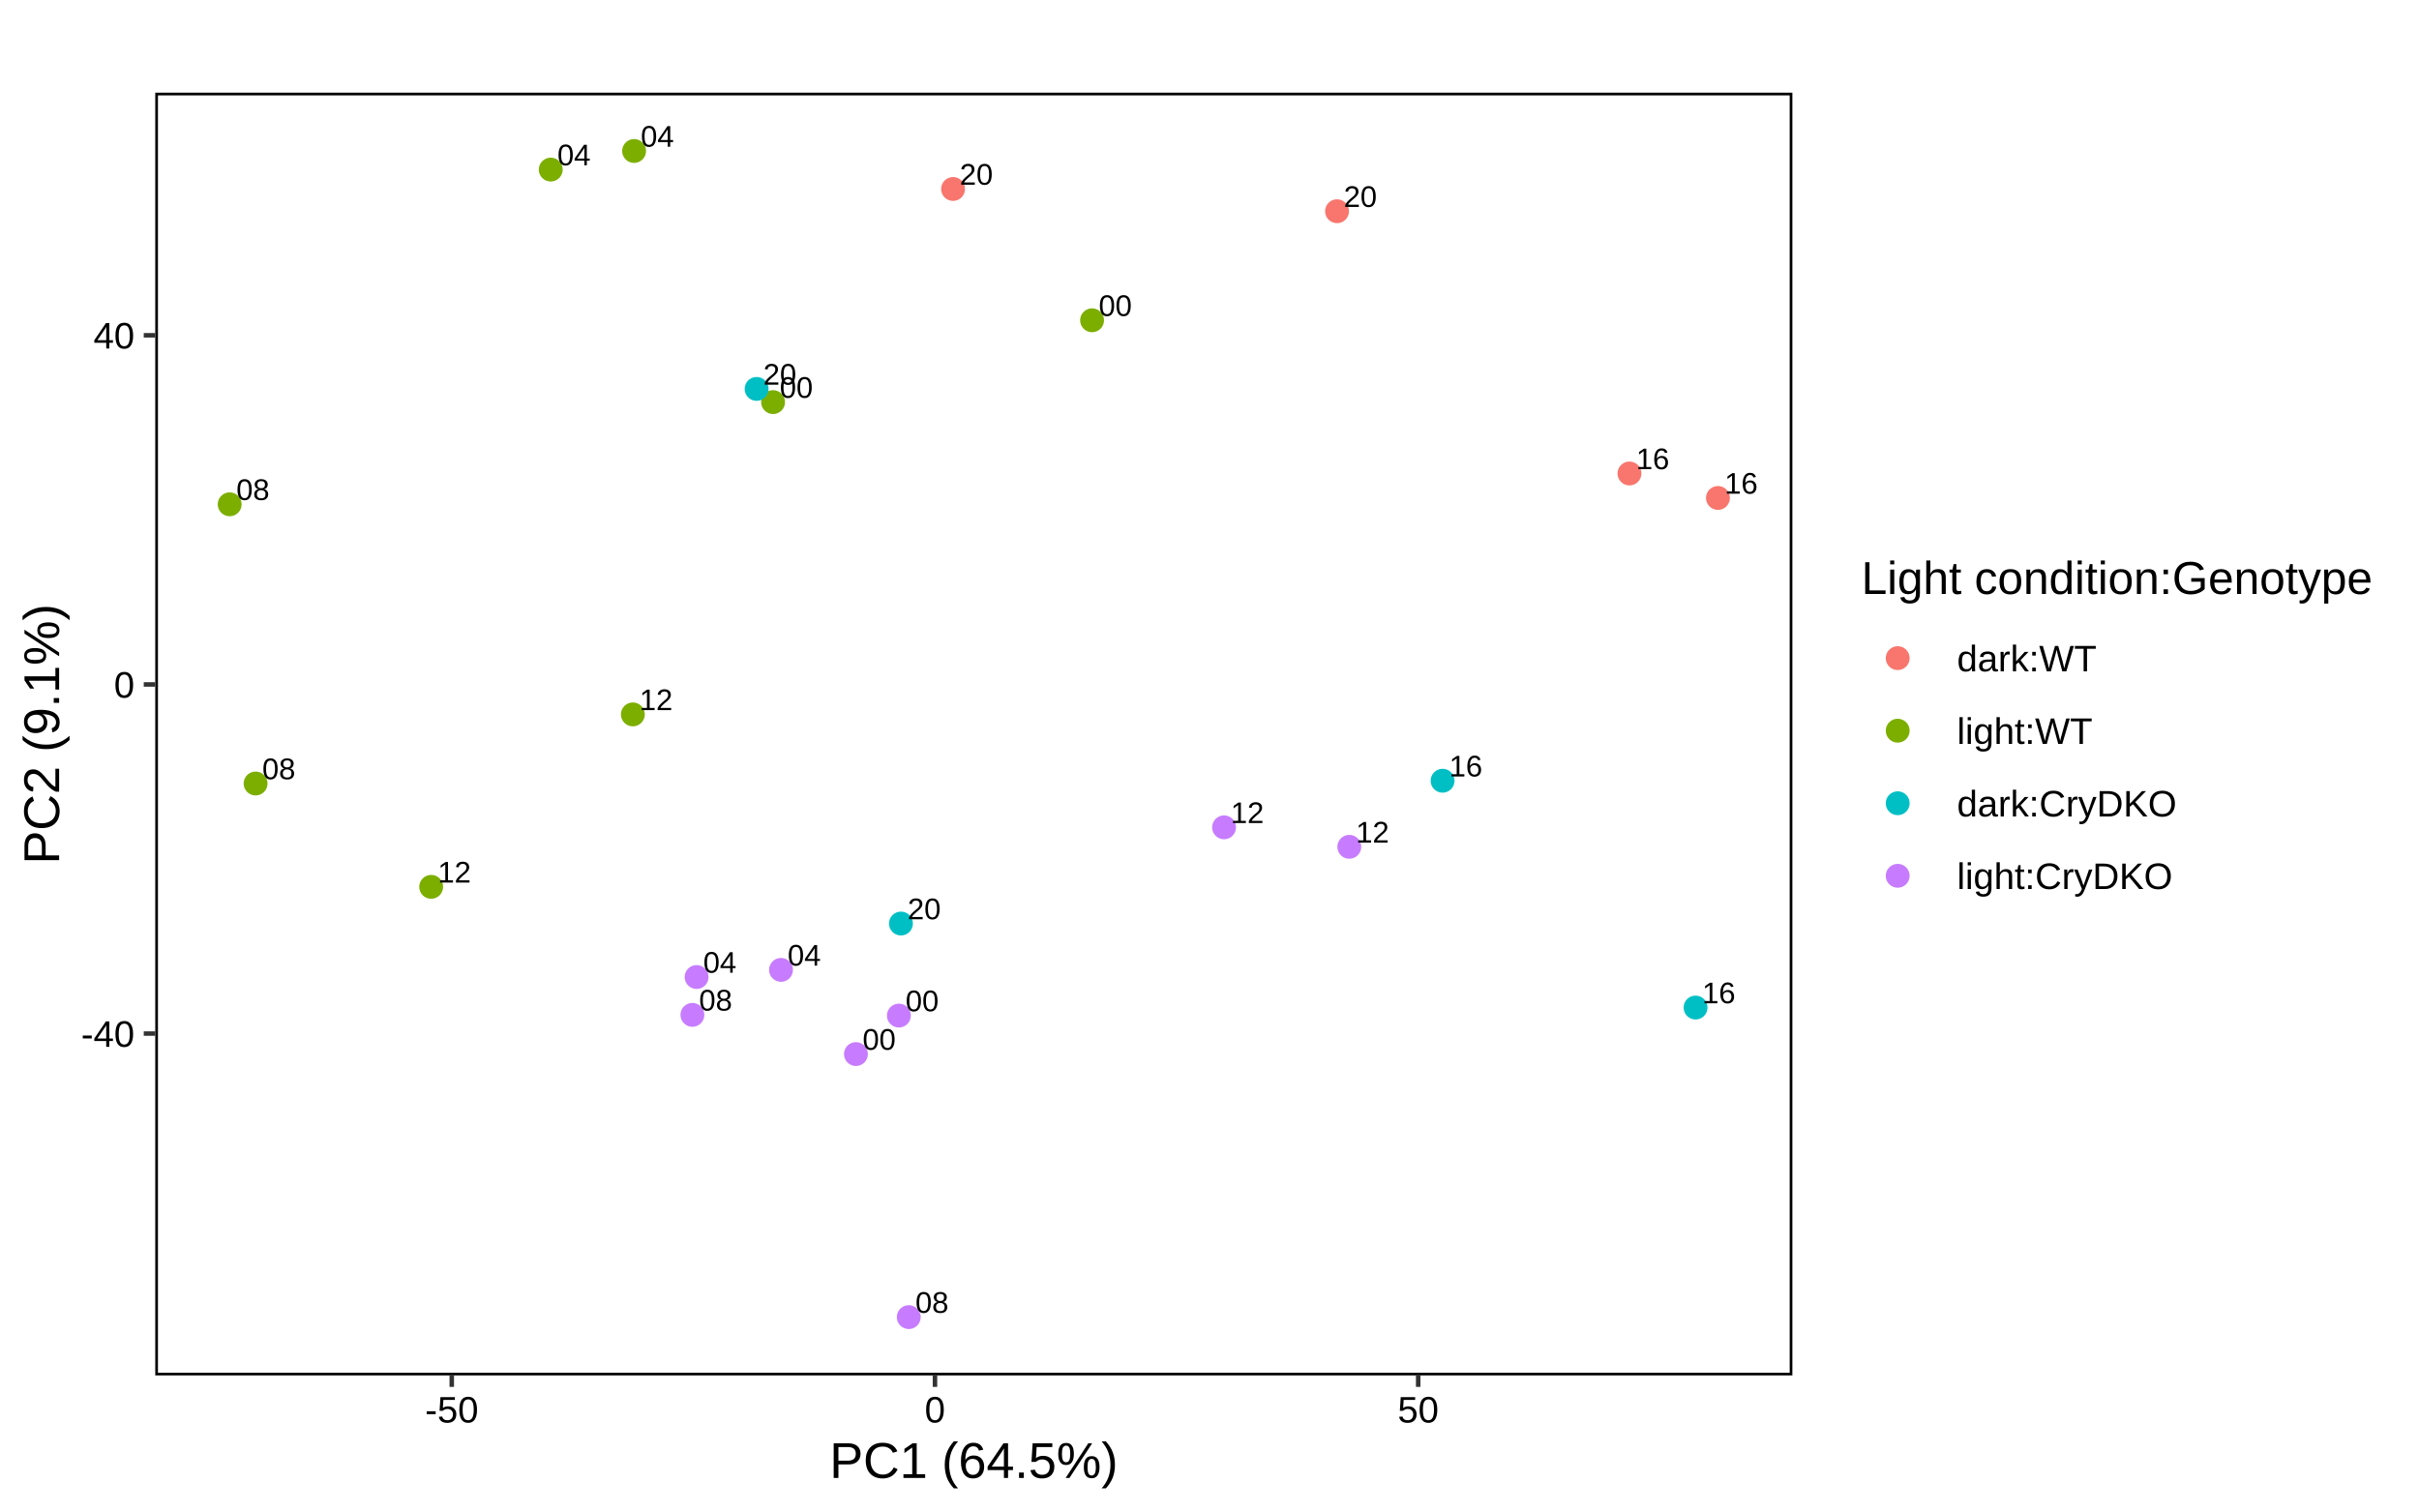
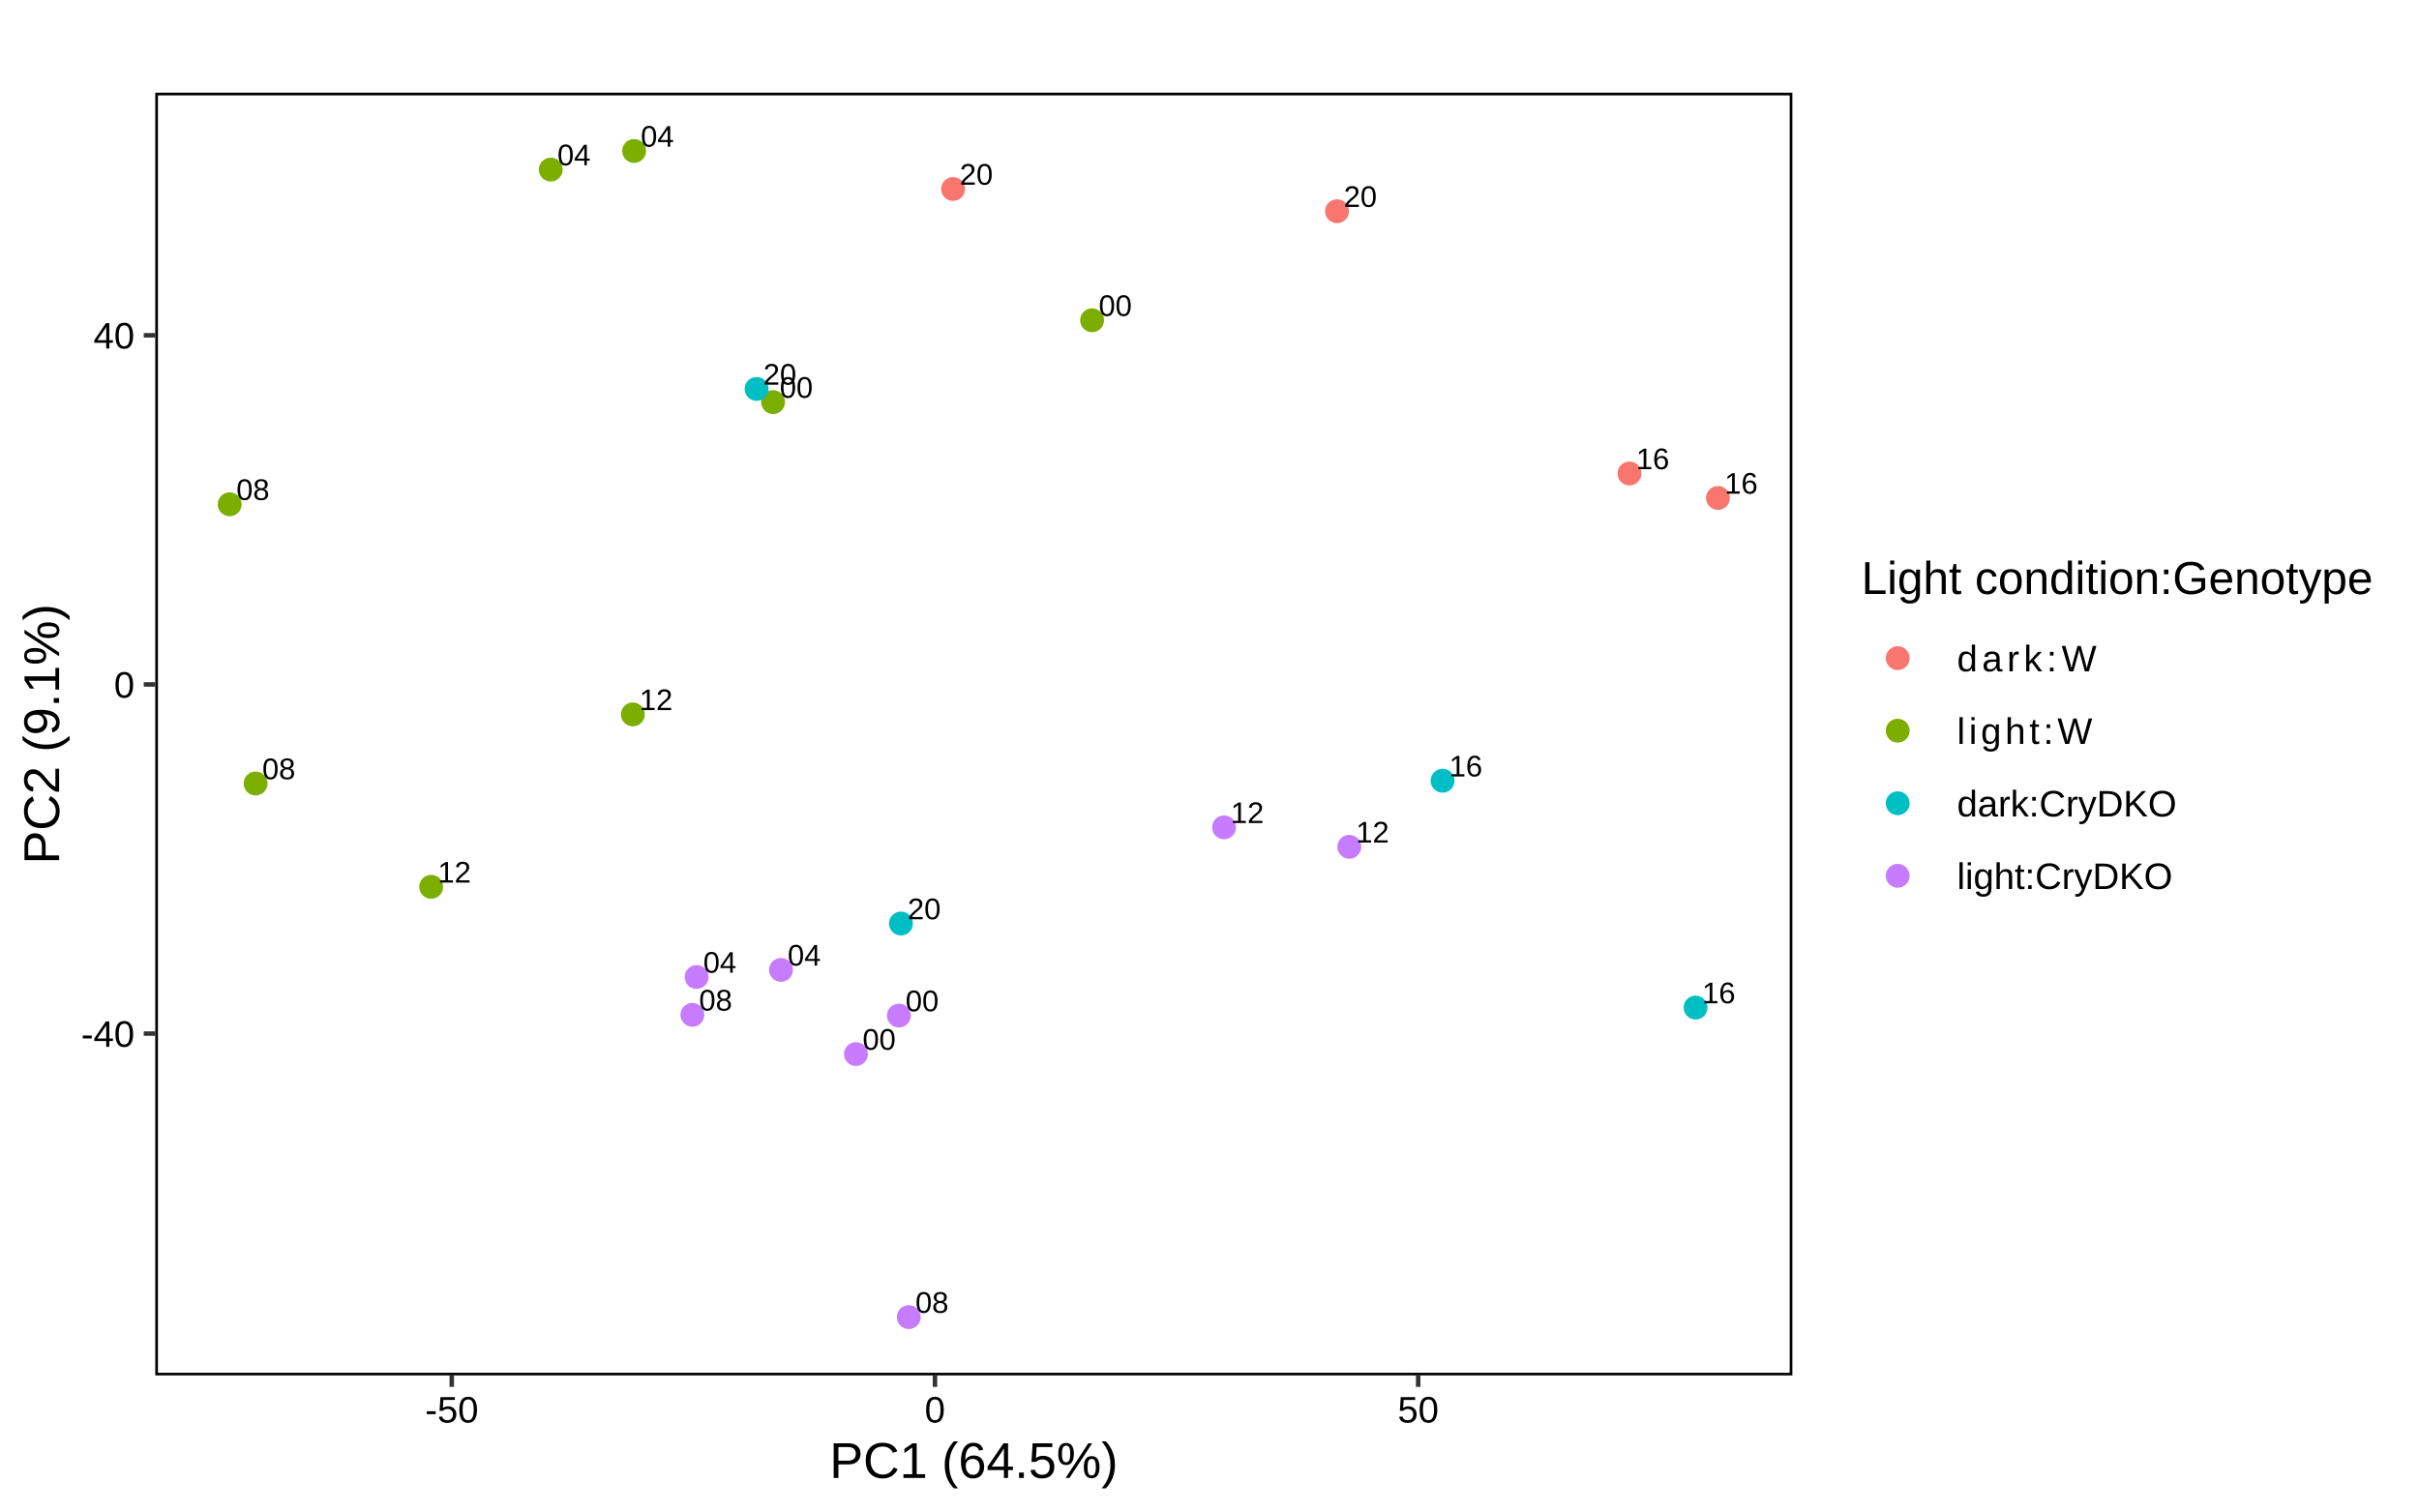
- <svg xmlns="http://www.w3.org/2000/svg" width="576.00pt" height="360.00pt" viewBox="0 0 576.00 360.00">
-   <g class="svglite">
-     <defs>
-       <style type="text/css">
-     .svglite line, .svglite polyline, .svglite polygon, .svglite path, .svglite rect, .svglite circle {
-       fill: none;
-       stroke: #000000;
-       stroke-linecap: round;
-       stroke-linejoin: round;
-       stroke-miterlimit: 10.00;
-     }
-     .svglite text {
-       white-space: pre;
-     }
-     .svglite g.glyphgroup path {
-       fill: inherit;
-       stroke: none;
-     }
-   </style>
-     </defs>
-     <rect width="100%" height="100%" style="stroke: none; fill: #FFFFFF;" />
-     <defs>
-       <clipPath id="cpMC4wMHw1NzYuMDB8MC4wMHwzNjAuMDA=">
-         <rect x="0.00" y="0.00" width="576.00" height="360.00" />
-       </clipPath>
-     </defs>
-     <g clip-path="url(#cpMC4wMHw1NzYuMDB8MC4wMHwzNjAuMDA=)">
-       <rect x="0.00" y="0.00" width="576.00" height="360.00" style="stroke-width: 1.07; stroke: #FFFFFF; fill: #FFFFFF;" />
+ <svg xmlns="http://www.w3.org/2000/svg" id="Layer_1" version="1.1" viewBox="0 0 576 360">
+   <defs>
+     <style>
+       .st0, .st1, .st2 {
+         fill: none;
+       }
+ 
+       .st3 {
+         font-size: 11px;
+       }
+ 
+       .st3, .st4, .st5, .st6 {
+         font-family: ArialMT, Arial;
+         isolation: isolate;
+       }
+ 
+       .st7 {
+         fill: #c77cff;
+         stroke: #c77cff;
+       }
+ 
+       .st7, .st8, .st1, .st2, .st9, .st10, .st11 {
+         stroke-linejoin: round;
+       }
+ 
+       .st7, .st8, .st2, .st9, .st10, .st11 {
+         stroke-linecap: round;
+       }
+ 
+       .st7, .st9, .st10, .st11 {
+         stroke-width: .71px;
+       }
+ 
+       .st8 {
+         stroke: #fff;
+       }
+ 
+       .st8, .st1 {
+         stroke-width: 1.07px;
+       }
+ 
+       .st8, .st12 {
+         fill: #fff;
+       }
+ 
+       .st4 {
+         font-size: 12px;
+       }
+ 
+       .st1 {
+         stroke: #333;
+       }
+ 
+       .st13 {
+         clip-path: url(#clippath-1);
+       }
+ 
+       .st14 {
+         clip-path: url(#clippath-2);
+       }
+ 
+       .st2 {
+         stroke: #000;
+         stroke-width: 1.28px;
+       }
+ 
+       .st9 {
+         fill: #00bfc4;
+         stroke: #00bfc4;
+       }
+ 
+       .st5 {
+         font-size: 8.8px;
+       }
+ 
+       .st10 {
+         fill: #7cae00;
+         stroke: #7cae00;
+       }
+ 
+       .st11 {
+         fill: #f8766d;
+         stroke: #f8766d;
+       }
+ 
+       .st15 {
+         letter-spacing: .1em;
+       }
+ 
+       .st16 {
+         letter-spacing: .12em;
+       }
+ 
+       .st17 {
+         clip-path: url(#clippath);
+       }
+ 
+       .st6 {
+         font-size: 7.11px;
+       }
+ 
+       .st18 {
+         letter-spacing: .01em;
+       }
+     </style>
+     <clipPath id="clippath">
+       <rect class="st0" y="0" width="576" height="360" />
+     </clipPath>
+     <clipPath id="clippath-1">
+       <rect class="st0" x="36.97" y="22.08" width="389.82" height="305.51" />
+     </clipPath>
+     <clipPath id="clippath-2">
+       <rect class="st0" y="0" width="576" height="360" />
+     </clipPath>
+   </defs>
+   <rect class="st12" y="0" width="576" height="360" />
+   <g class="st17">
+     <rect class="st8" y="0" width="576" height="360" />
+   </g>
+   <g class="st13">
+     <g>
+       <rect class="st12" x="36.97" y="22.08" width="389.82" height="305.51" />
+       <circle class="st10" cx="184.08" cy="95.77" r="2.49" />
+       <circle class="st10" cx="260.04" cy="76.28" r="2.49" />
+       <circle class="st10" cx="131.14" cy="40.39" r="2.49" />
+       <circle class="st10" cx="150.99" cy="35.96" r="2.49" />
+       <circle class="st10" cx="54.69" cy="120.11" r="2.49" />
+       <circle class="st10" cx="60.86" cy="186.61" r="2.49" />
+       <circle class="st10" cx="102.67" cy="211.22" r="2.49" />
+       <circle class="st10" cx="150.69" cy="170.15" r="2.49" />
+       <circle class="st11" cx="388" cy="112.77" r="2.49" />
+       <circle class="st11" cx="409.07" cy="118.6" r="2.49" />
+       <circle class="st11" cx="318.37" cy="50.31" r="2.49" />
+       <circle class="st11" cx="226.94" cy="45.01" r="2.49" />
+       <circle class="st7" cx="203.81" cy="251.05" r="2.49" />
+       <circle class="st7" cx="214.04" cy="241.88" r="2.49" />
+       <circle class="st7" cx="165.87" cy="232.7" r="2.49" />
+       <circle class="st7" cx="185.97" cy="231" r="2.49" />
+       <circle class="st7" cx="216.39" cy="313.7" r="2.49" />
+       <circle class="st7" cx="164.87" cy="241.71" r="2.49" />
+       <circle class="st7" cx="291.47" cy="197.05" r="2.49" />
+       <circle class="st7" cx="321.29" cy="201.69" r="2.49" />
+       <circle class="st9" cx="403.74" cy="239.97" r="2.49" />
+       <circle class="st9" cx="343.5" cy="185.95" r="2.49" />
+       <circle class="st9" cx="180.16" cy="92.63" r="2.49" />
+       <circle class="st9" cx="214.53" cy="219.96" r="2.49" />
+       <text class="st6" transform="translate(185.66 94.75)">
+         <tspan x="0" y="0">00</tspan>
+       </text>
+       <text class="st6" transform="translate(261.62 75.26)">
+         <tspan x="0" y="0">00</tspan>
+       </text>
+       <text class="st6" transform="translate(132.72 39.37)">
+         <tspan x="0" y="0">04</tspan>
+       </text>
+       <text class="st6" transform="translate(152.57 34.94)">
+         <tspan x="0" y="0">04</tspan>
+       </text>
+       <text class="st6" transform="translate(56.27 119.09)">
+         <tspan x="0" y="0">08</tspan>
+       </text>
+       <text class="st6" transform="translate(62.44 185.59)">
+         <tspan x="0" y="0">08</tspan>
+       </text>
+       <text class="st6" transform="translate(104.25 210.2)">
+         <tspan x="0" y="0">12</tspan>
+       </text>
+       <text class="st6" transform="translate(152.27 169.13)">
+         <tspan x="0" y="0">12</tspan>
+       </text>
+       <text class="st6" transform="translate(389.59 111.75)">
+         <tspan x="0" y="0">16</tspan>
+       </text>
+       <text class="st6" transform="translate(410.65 117.58)">
+         <tspan x="0" y="0">16</tspan>
+       </text>
+       <text class="st6" transform="translate(319.96 49.29)">
+         <tspan x="0" y="0">20</tspan>
+       </text>
+       <text class="st6" transform="translate(228.52 43.99)">
+         <tspan x="0" y="0">20</tspan>
+       </text>
+       <text class="st6" transform="translate(205.39 250.03)">
+         <tspan x="0" y="0">00</tspan>
+       </text>
+       <text class="st6" transform="translate(215.62 240.86)">
+         <tspan x="0" y="0">00</tspan>
+       </text>
+       <text class="st6" transform="translate(167.45 231.68)">
+         <tspan x="0" y="0">04</tspan>
+       </text>
+       <text class="st6" transform="translate(187.55 229.98)">
+         <tspan x="0" y="0">04</tspan>
+       </text>
+       <text class="st6" transform="translate(217.97 312.68)">
+         <tspan x="0" y="0">08</tspan>
+       </text>
+       <text class="st6" transform="translate(166.45 240.69)">
+         <tspan x="0" y="0">08</tspan>
+       </text>
+       <text class="st6" transform="translate(293.05 196.03)">
+         <tspan x="0" y="0">12</tspan>
+       </text>
+       <text class="st6" transform="translate(322.87 200.67)">
+         <tspan x="0" y="0">12</tspan>
+       </text>
+       <text class="st6" transform="translate(405.32 238.95)">
+         <tspan x="0" y="0">16</tspan>
+       </text>
+       <text class="st6" transform="translate(345.08 184.93)">
+         <tspan x="0" y="0">16</tspan>
+       </text>
+       <text class="st6" transform="translate(181.74 91.62)">
+         <tspan x="0" y="0">20</tspan>
+       </text>
+       <text class="st6" transform="translate(216.11 218.94)">
+         <tspan x="0" y="0">20</tspan>
+       </text>
+       <rect class="st2" x="36.97" y="22.08" width="389.82" height="305.51" />
    </g>
-     <defs>
-       <clipPath id="cpMzYuOTd8NDI2Ljc5fDIyLjA4fDMyNy41OA==">
-         <rect x="36.97" y="22.08" width="389.82" height="305.51" />
-       </clipPath>
-     </defs>
-     <g clip-path="url(#cpMzYuOTd8NDI2Ljc5fDIyLjA4fDMyNy41OA==)">
-       <rect x="36.97" y="22.08" width="389.82" height="305.51" style="stroke-width: 1.07; stroke: none; fill: #FFFFFF;" />
-       <circle cx="184.08" cy="95.77" r="2.49" style="stroke-width: 0.71; stroke: #7CAE00; fill: #7CAE00;" />
-       <circle cx="260.04" cy="76.28" r="2.49" style="stroke-width: 0.71; stroke: #7CAE00; fill: #7CAE00;" />
-       <circle cx="131.14" cy="40.39" r="2.49" style="stroke-width: 0.71; stroke: #7CAE00; fill: #7CAE00;" />
-       <circle cx="150.99" cy="35.96" r="2.49" style="stroke-width: 0.71; stroke: #7CAE00; fill: #7CAE00;" />
-       <circle cx="54.69" cy="120.11" r="2.49" style="stroke-width: 0.71; stroke: #7CAE00; fill: #7CAE00;" />
-       <circle cx="60.86" cy="186.61" r="2.49" style="stroke-width: 0.71; stroke: #7CAE00; fill: #7CAE00;" />
-       <circle cx="102.67" cy="211.22" r="2.49" style="stroke-width: 0.71; stroke: #7CAE00; fill: #7CAE00;" />
-       <circle cx="150.69" cy="170.15" r="2.49" style="stroke-width: 0.71; stroke: #7CAE00; fill: #7CAE00;" />
-       <circle cx="388.00" cy="112.77" r="2.49" style="stroke-width: 0.71; stroke: #F8766D; fill: #F8766D;" />
-       <circle cx="409.07" cy="118.60" r="2.49" style="stroke-width: 0.71; stroke: #F8766D; fill: #F8766D;" />
-       <circle cx="318.37" cy="50.31" r="2.49" style="stroke-width: 0.71; stroke: #F8766D; fill: #F8766D;" />
-       <circle cx="226.94" cy="45.01" r="2.49" style="stroke-width: 0.71; stroke: #F8766D; fill: #F8766D;" />
-       <circle cx="203.81" cy="251.05" r="2.49" style="stroke-width: 0.71; stroke: #C77CFF; fill: #C77CFF;" />
-       <circle cx="214.04" cy="241.88" r="2.49" style="stroke-width: 0.71; stroke: #C77CFF; fill: #C77CFF;" />
-       <circle cx="165.87" cy="232.70" r="2.49" style="stroke-width: 0.71; stroke: #C77CFF; fill: #C77CFF;" />
-       <circle cx="185.97" cy="231.00" r="2.49" style="stroke-width: 0.71; stroke: #C77CFF; fill: #C77CFF;" />
-       <circle cx="216.39" cy="313.70" r="2.49" style="stroke-width: 0.71; stroke: #C77CFF; fill: #C77CFF;" />
-       <circle cx="164.87" cy="241.71" r="2.49" style="stroke-width: 0.71; stroke: #C77CFF; fill: #C77CFF;" />
-       <circle cx="291.47" cy="197.05" r="2.49" style="stroke-width: 0.71; stroke: #C77CFF; fill: #C77CFF;" />
-       <circle cx="321.29" cy="201.69" r="2.49" style="stroke-width: 0.71; stroke: #C77CFF; fill: #C77CFF;" />
-       <circle cx="403.74" cy="239.97" r="2.49" style="stroke-width: 0.71; stroke: #00BFC4; fill: #00BFC4;" />
-       <circle cx="343.50" cy="185.95" r="2.49" style="stroke-width: 0.71; stroke: #00BFC4; fill: #00BFC4;" />
-       <circle cx="180.16" cy="92.63" r="2.49" style="stroke-width: 0.71; stroke: #00BFC4; fill: #00BFC4;" />
-       <circle cx="214.53" cy="219.96" r="2.49" style="stroke-width: 0.71; stroke: #00BFC4; fill: #00BFC4;" />
-       <text x="185.66" y="94.75" style="font-size: 7.11px; font-family: &quot;Arial&quot;;" textLength="7.91px" lengthAdjust="spacingAndGlyphs">00</text>
-       <text x="261.62" y="75.26" style="font-size: 7.11px; font-family: &quot;Arial&quot;;" textLength="7.91px" lengthAdjust="spacingAndGlyphs">00</text>
-       <text x="132.72" y="39.37" style="font-size: 7.11px; font-family: &quot;Arial&quot;;" textLength="7.91px" lengthAdjust="spacingAndGlyphs">04</text>
-       <text x="152.57" y="34.94" style="font-size: 7.11px; font-family: &quot;Arial&quot;;" textLength="7.91px" lengthAdjust="spacingAndGlyphs">04</text>
-       <text x="56.27" y="119.09" style="font-size: 7.11px; font-family: &quot;Arial&quot;;" textLength="7.91px" lengthAdjust="spacingAndGlyphs">08</text>
-       <text x="62.44" y="185.59" style="font-size: 7.11px; font-family: &quot;Arial&quot;;" textLength="7.91px" lengthAdjust="spacingAndGlyphs">08</text>
-       <text x="104.25" y="210.20" style="font-size: 7.11px; font-family: &quot;Arial&quot;;" textLength="7.91px" lengthAdjust="spacingAndGlyphs">12</text>
-       <text x="152.27" y="169.13" style="font-size: 7.11px; font-family: &quot;Arial&quot;;" textLength="7.91px" lengthAdjust="spacingAndGlyphs">12</text>
-       <text x="389.59" y="111.75" style="font-size: 7.11px; font-family: &quot;Arial&quot;;" textLength="7.91px" lengthAdjust="spacingAndGlyphs">16</text>
-       <text x="410.65" y="117.58" style="font-size: 7.11px; font-family: &quot;Arial&quot;;" textLength="7.91px" lengthAdjust="spacingAndGlyphs">16</text>
-       <text x="319.96" y="49.29" style="font-size: 7.11px; font-family: &quot;Arial&quot;;" textLength="7.91px" lengthAdjust="spacingAndGlyphs">20</text>
-       <text x="228.52" y="43.99" style="font-size: 7.11px; font-family: &quot;Arial&quot;;" textLength="7.91px" lengthAdjust="spacingAndGlyphs">20</text>
-       <text x="205.39" y="250.03" style="font-size: 7.11px; font-family: &quot;Arial&quot;;" textLength="7.91px" lengthAdjust="spacingAndGlyphs">00</text>
-       <text x="215.62" y="240.86" style="font-size: 7.11px; font-family: &quot;Arial&quot;;" textLength="7.91px" lengthAdjust="spacingAndGlyphs">00</text>
-       <text x="167.45" y="231.68" style="font-size: 7.11px; font-family: &quot;Arial&quot;;" textLength="7.91px" lengthAdjust="spacingAndGlyphs">04</text>
-       <text x="187.55" y="229.98" style="font-size: 7.11px; font-family: &quot;Arial&quot;;" textLength="7.91px" lengthAdjust="spacingAndGlyphs">04</text>
-       <text x="217.97" y="312.68" style="font-size: 7.11px; font-family: &quot;Arial&quot;;" textLength="7.91px" lengthAdjust="spacingAndGlyphs">08</text>
-       <text x="166.45" y="240.69" style="font-size: 7.11px; font-family: &quot;Arial&quot;;" textLength="7.91px" lengthAdjust="spacingAndGlyphs">08</text>
-       <text x="293.05" y="196.03" style="font-size: 7.11px; font-family: &quot;Arial&quot;;" textLength="7.91px" lengthAdjust="spacingAndGlyphs">12</text>
-       <text x="322.87" y="200.67" style="font-size: 7.11px; font-family: &quot;Arial&quot;;" textLength="7.91px" lengthAdjust="spacingAndGlyphs">12</text>
-       <text x="405.32" y="238.95" style="font-size: 7.11px; font-family: &quot;Arial&quot;;" textLength="7.91px" lengthAdjust="spacingAndGlyphs">16</text>
-       <text x="345.08" y="184.93" style="font-size: 7.11px; font-family: &quot;Arial&quot;;" textLength="7.91px" lengthAdjust="spacingAndGlyphs">16</text>
-       <text x="181.74" y="91.62" style="font-size: 7.11px; font-family: &quot;Arial&quot;;" textLength="7.91px" lengthAdjust="spacingAndGlyphs">20</text>
-       <text x="216.11" y="218.94" style="font-size: 7.11px; font-family: &quot;Arial&quot;;" textLength="7.91px" lengthAdjust="spacingAndGlyphs">20</text>
-       <rect x="36.97" y="22.08" width="389.82" height="305.51" style="stroke-width: 1.28;" />
-     </g>
-     <g clip-path="url(#cpMC4wMHw1NzYuMDB8MC4wMHwzNjAuMDA=)">
-       <text x="32.04" y="249.32" text-anchor="end" style="font-size: 8.80px; font-family: &quot;Arial&quot;;" textLength="12.70px" lengthAdjust="spacingAndGlyphs">-40</text>
-       <text x="32.04" y="166.17" text-anchor="end" style="font-size: 8.80px; font-family: &quot;Arial&quot;;" textLength="4.89px" lengthAdjust="spacingAndGlyphs">0</text>
-       <text x="32.04" y="83.01" text-anchor="end" style="font-size: 8.80px; font-family: &quot;Arial&quot;;" textLength="9.78px" lengthAdjust="spacingAndGlyphs">40</text>
-       <polyline points="34.23,246.17 36.97,246.17 " style="stroke-width: 1.07; stroke: #333333; stroke-linecap: butt;" />
-       <polyline points="34.23,163.02 36.97,163.02 " style="stroke-width: 1.07; stroke: #333333; stroke-linecap: butt;" />
-       <polyline points="34.23,79.86 36.97,79.86 " style="stroke-width: 1.07; stroke: #333333; stroke-linecap: butt;" />
-       <polyline points="107.57,330.32 107.57,327.58 " style="stroke-width: 1.07; stroke: #333333; stroke-linecap: butt;" />
-       <polyline points="222.63,330.32 222.63,327.58 " style="stroke-width: 1.07; stroke: #333333; stroke-linecap: butt;" />
-       <polyline points="337.69,330.32 337.69,327.58 " style="stroke-width: 1.07; stroke: #333333; stroke-linecap: butt;" />
-       <text x="107.57" y="338.81" text-anchor="middle" style="font-size: 8.80px; font-family: &quot;Arial&quot;;" textLength="12.70px" lengthAdjust="spacingAndGlyphs">-50</text>
-       <text x="222.63" y="338.81" text-anchor="middle" style="font-size: 8.80px; font-family: &quot;Arial&quot;;" textLength="4.89px" lengthAdjust="spacingAndGlyphs">0</text>
-       <text x="337.69" y="338.81" text-anchor="middle" style="font-size: 8.80px; font-family: &quot;Arial&quot;;" textLength="9.78px" lengthAdjust="spacingAndGlyphs">50</text>
-       <text x="231.88" y="352.00" text-anchor="middle" style="font-size: 12.00px; font-family: &quot;Arial&quot;;" textLength="68.69px" lengthAdjust="spacingAndGlyphs">PC1 (64.5%)</text>
-       <text transform="translate(14.08,174.83) rotate(-90)" text-anchor="middle" style="font-size: 12.00px; font-family: &quot;Arial&quot;;" textLength="62.02px" lengthAdjust="spacingAndGlyphs">PC2 (9.1%)</text>
-       <rect x="437.75" y="126.95" width="132.77" height="95.75" style="stroke-width: 1.07; stroke: none; fill: #FFFFFF;" />
-       <text x="443.23" y="141.47" style="font-size: 11.00px; font-family: &quot;Arial&quot;;" textLength="121.81px" lengthAdjust="spacingAndGlyphs">Light condition:Genotype</text>
-       <circle cx="451.87" cy="156.75" r="2.49" style="stroke-width: 0.71; stroke: #F8766D; fill: #F8766D;" />
-       <circle cx="451.87" cy="174.03" r="2.49" style="stroke-width: 0.71; stroke: #7CAE00; fill: #7CAE00;" />
-       <circle cx="451.87" cy="191.31" r="2.49" style="stroke-width: 0.71; stroke: #00BFC4; fill: #00BFC4;" />
-       <circle cx="451.87" cy="208.59" r="2.49" style="stroke-width: 0.71; stroke: #C77CFF; fill: #C77CFF;" />
-       <text x="465.99" y="159.90" style="font-size: 8.80px; font-family: &quot;Arial&quot;;" textLength="33.22px" lengthAdjust="spacingAndGlyphs">dark:WT</text>
-       <text x="465.99" y="177.18" style="font-size: 8.80px; font-family: &quot;Arial&quot;;" textLength="32.23px" lengthAdjust="spacingAndGlyphs">light:WT</text>
-       <text x="465.99" y="194.46" style="font-size: 8.80px; font-family: &quot;Arial&quot;;" textLength="52.31px" lengthAdjust="spacingAndGlyphs">dark:CryDKO</text>
-       <text x="465.99" y="211.74" style="font-size: 8.80px; font-family: &quot;Arial&quot;;" textLength="51.33px" lengthAdjust="spacingAndGlyphs">light:CryDKO</text>
+   </g>
+   <g class="st14">
+     <g>
+       <text class="st5" transform="translate(19.32 249.32)">
+         <tspan x="0" y="0">-40</tspan>
+       </text>
+       <text class="st5" transform="translate(27.15 166.17)">
+         <tspan x="0" y="0">0</tspan>
+       </text>
+       <text class="st5" transform="translate(22.25 83.01)">
+         <tspan x="0" y="0">40</tspan>
+       </text>
+       <line class="st1" x1="34.23" y1="246.17" x2="36.97" y2="246.17" />
+       <line class="st1" x1="34.23" y1="163.02" x2="36.97" y2="163.02" />
+       <line class="st1" x1="34.23" y1="79.86" x2="36.97" y2="79.86" />
+       <line class="st1" x1="107.57" y1="330.32" x2="107.57" y2="327.58" />
+       <line class="st1" x1="222.63" y1="330.32" x2="222.63" y2="327.58" />
+       <line class="st1" x1="337.69" y1="330.32" x2="337.69" y2="327.58" />
+       <text class="st5" transform="translate(101.21 338.81)">
+         <tspan x="0" y="0">-50</tspan>
+       </text>
+       <text class="st5" transform="translate(220.18 338.81)">
+         <tspan x="0" y="0">0</tspan>
+       </text>
+       <text class="st5" transform="translate(332.8 338.81)">
+         <tspan x="0" y="0">50</tspan>
+       </text>
+       <text class="st4" transform="translate(197.53 352)">
+         <tspan x="0" y="0">PC1 (64.5%)</tspan>
+       </text>
+       <text class="st4" transform="translate(14.08 205.84) rotate(-90)">
+         <tspan x="0" y="0">PC2 (9.1%)</tspan>
+       </text>
+       <rect class="st12" x="437.75" y="126.95" width="132.77" height="95.75" />
+       <text class="st3" transform="translate(443.23 141.47)">
+         <tspan x="0" y="0">Light</tspan>
+         <tspan class="st18" x="23.85" y="0"> </tspan>
+         <tspan x="27.02" y="0">condition:Genotype</tspan>
+       </text>
+       <circle class="st11" cx="451.87" cy="156.75" r="2.49" />
+       <circle class="st10" cx="451.87" cy="174.03" r="2.49" />
+       <circle class="st9" cx="451.87" cy="191.31" r="2.49" />
+       <circle class="st7" cx="451.87" cy="208.59" r="2.49" />
+       <text class="st5" transform="translate(465.99 159.9)">
+         <tspan class="st16" x="0" y="0">dark:</tspan>
+         <tspan x="24.92" y="0">W</tspan>
+       </text>
+       <text class="st5" transform="translate(465.99 177.18)">
+         <tspan class="st15" x="0" y="0">light:</tspan>
+         <tspan x="23.92" y="0">W</tspan>
+       </text>
+       <text class="st5" transform="translate(465.99 194.46)">
+         <tspan x="0" y="0">dark:CryDKO</tspan>
+       </text>
+       <text class="st5" transform="translate(465.99 211.74)">
+         <tspan x="0" y="0">light:CryDKO</tspan>
+       </text>
    </g>
  </g>
</svg>
